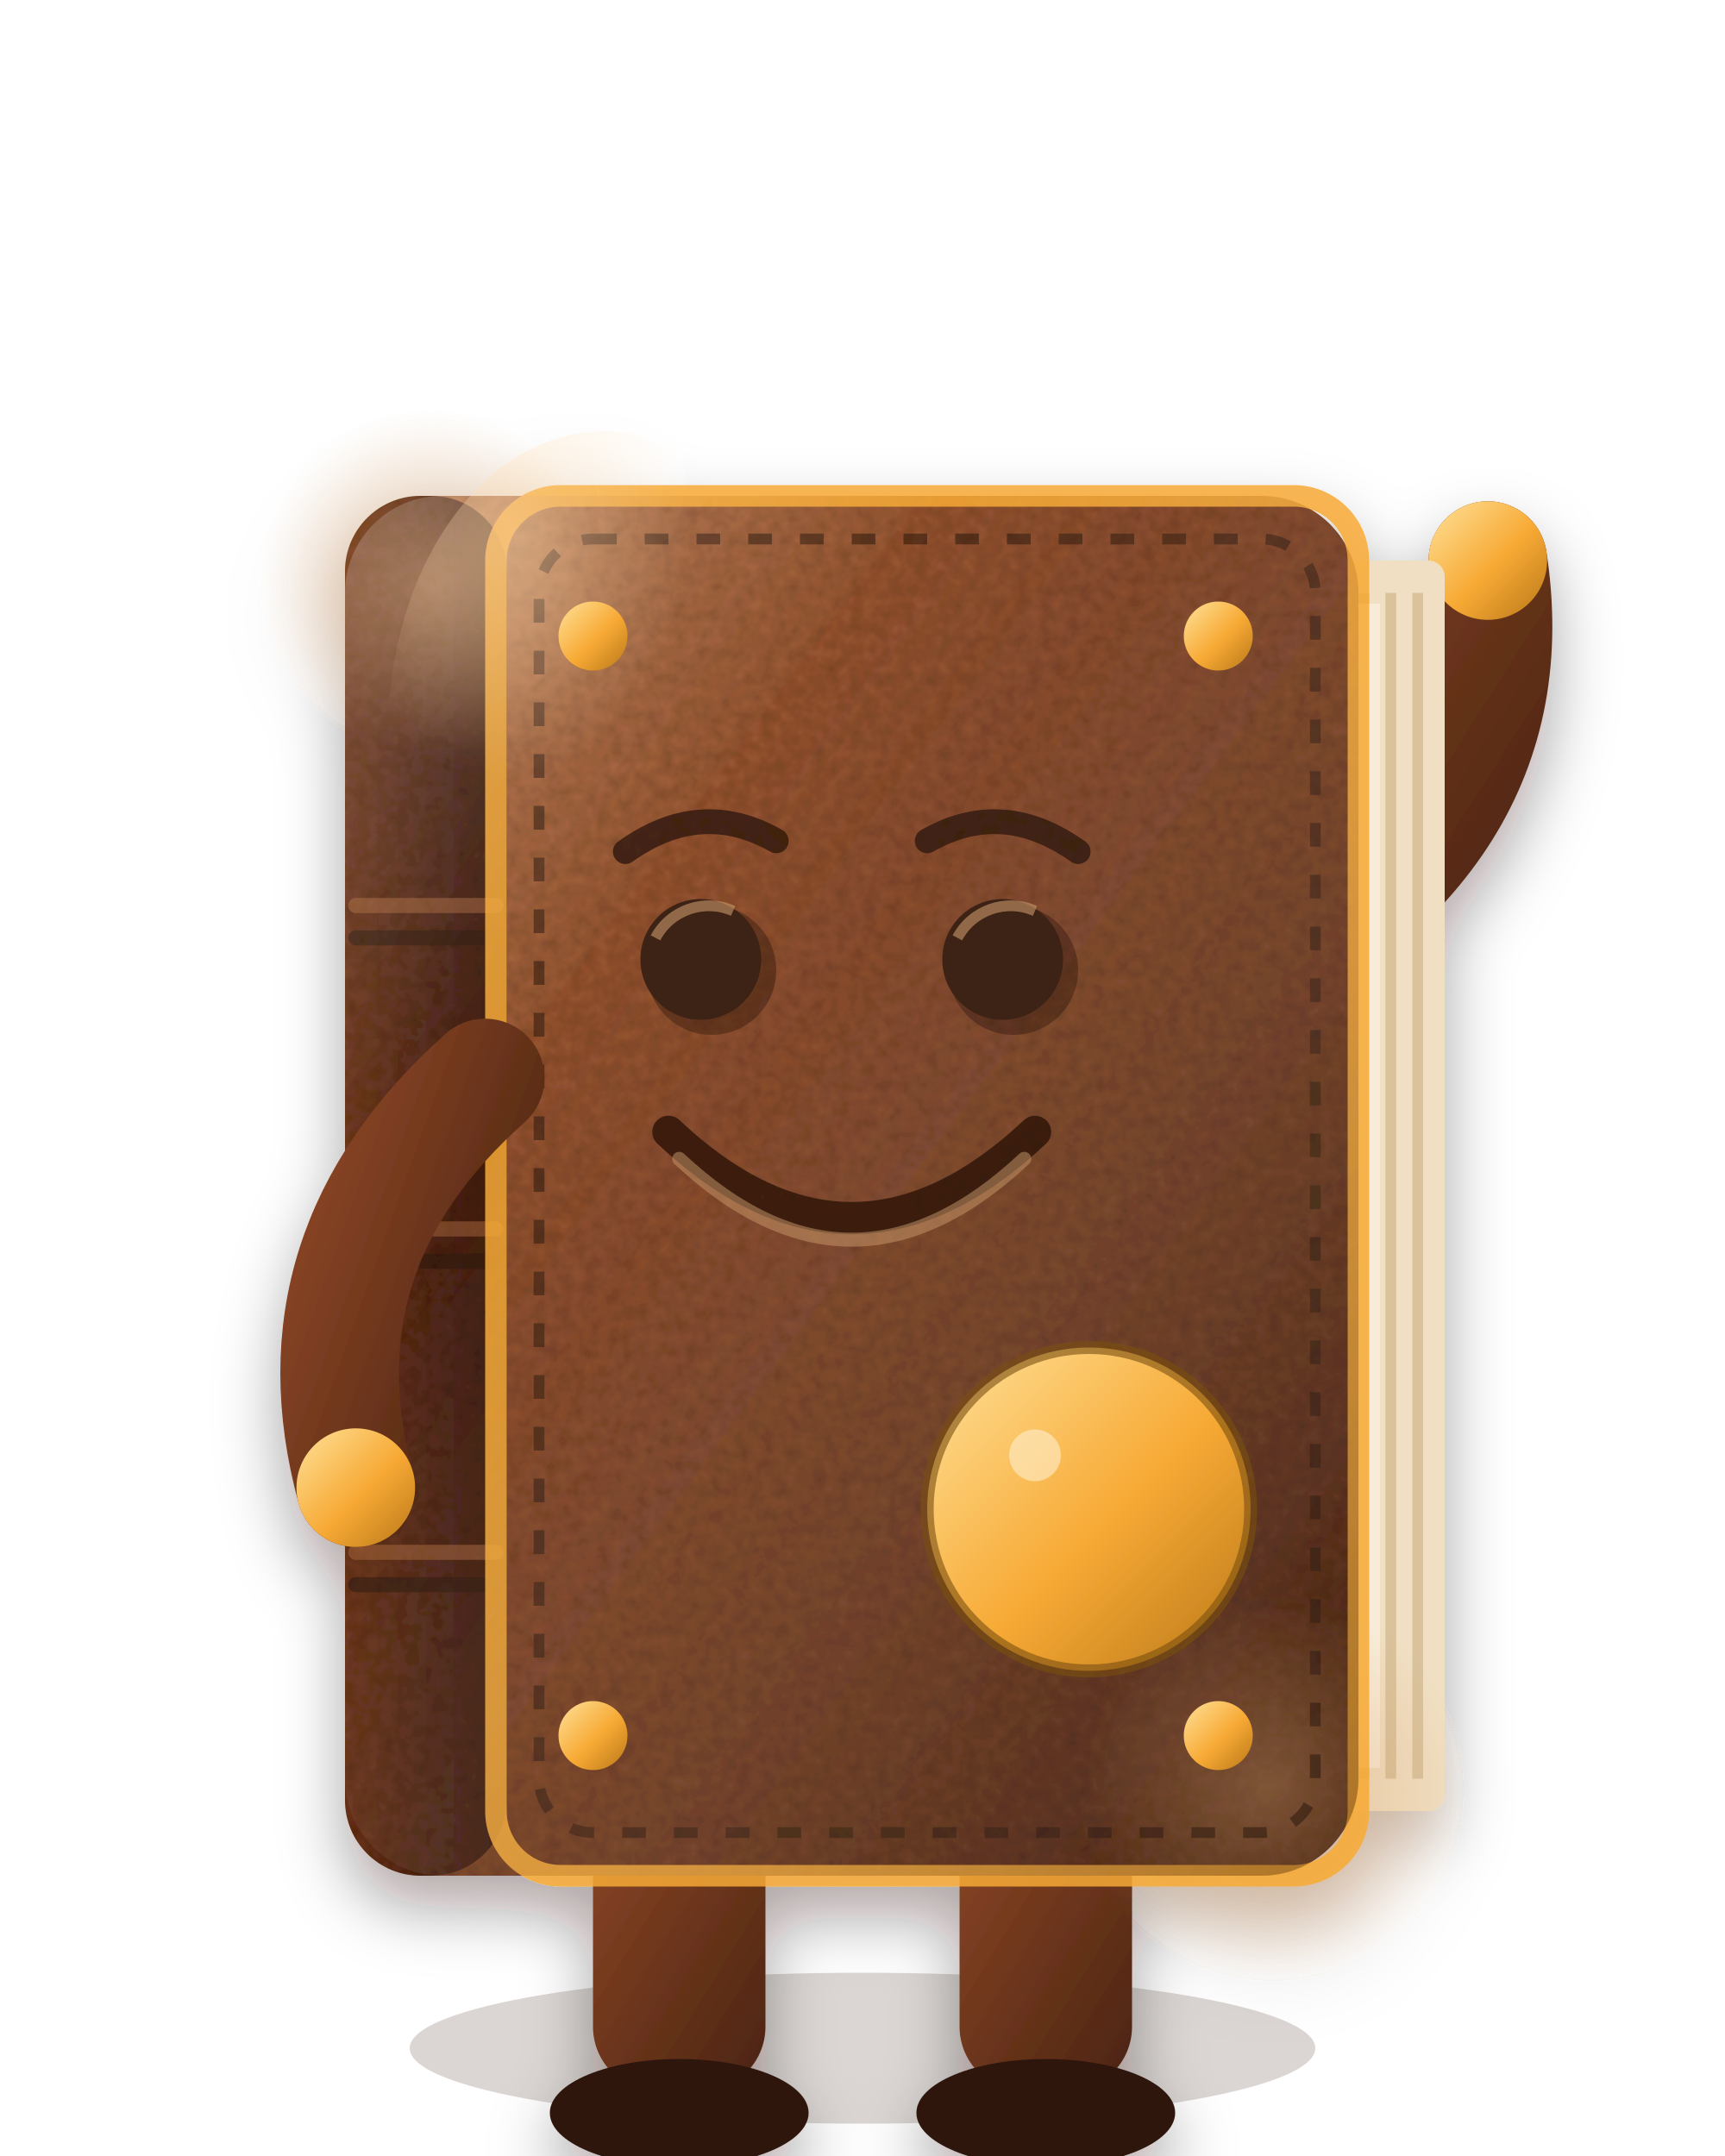
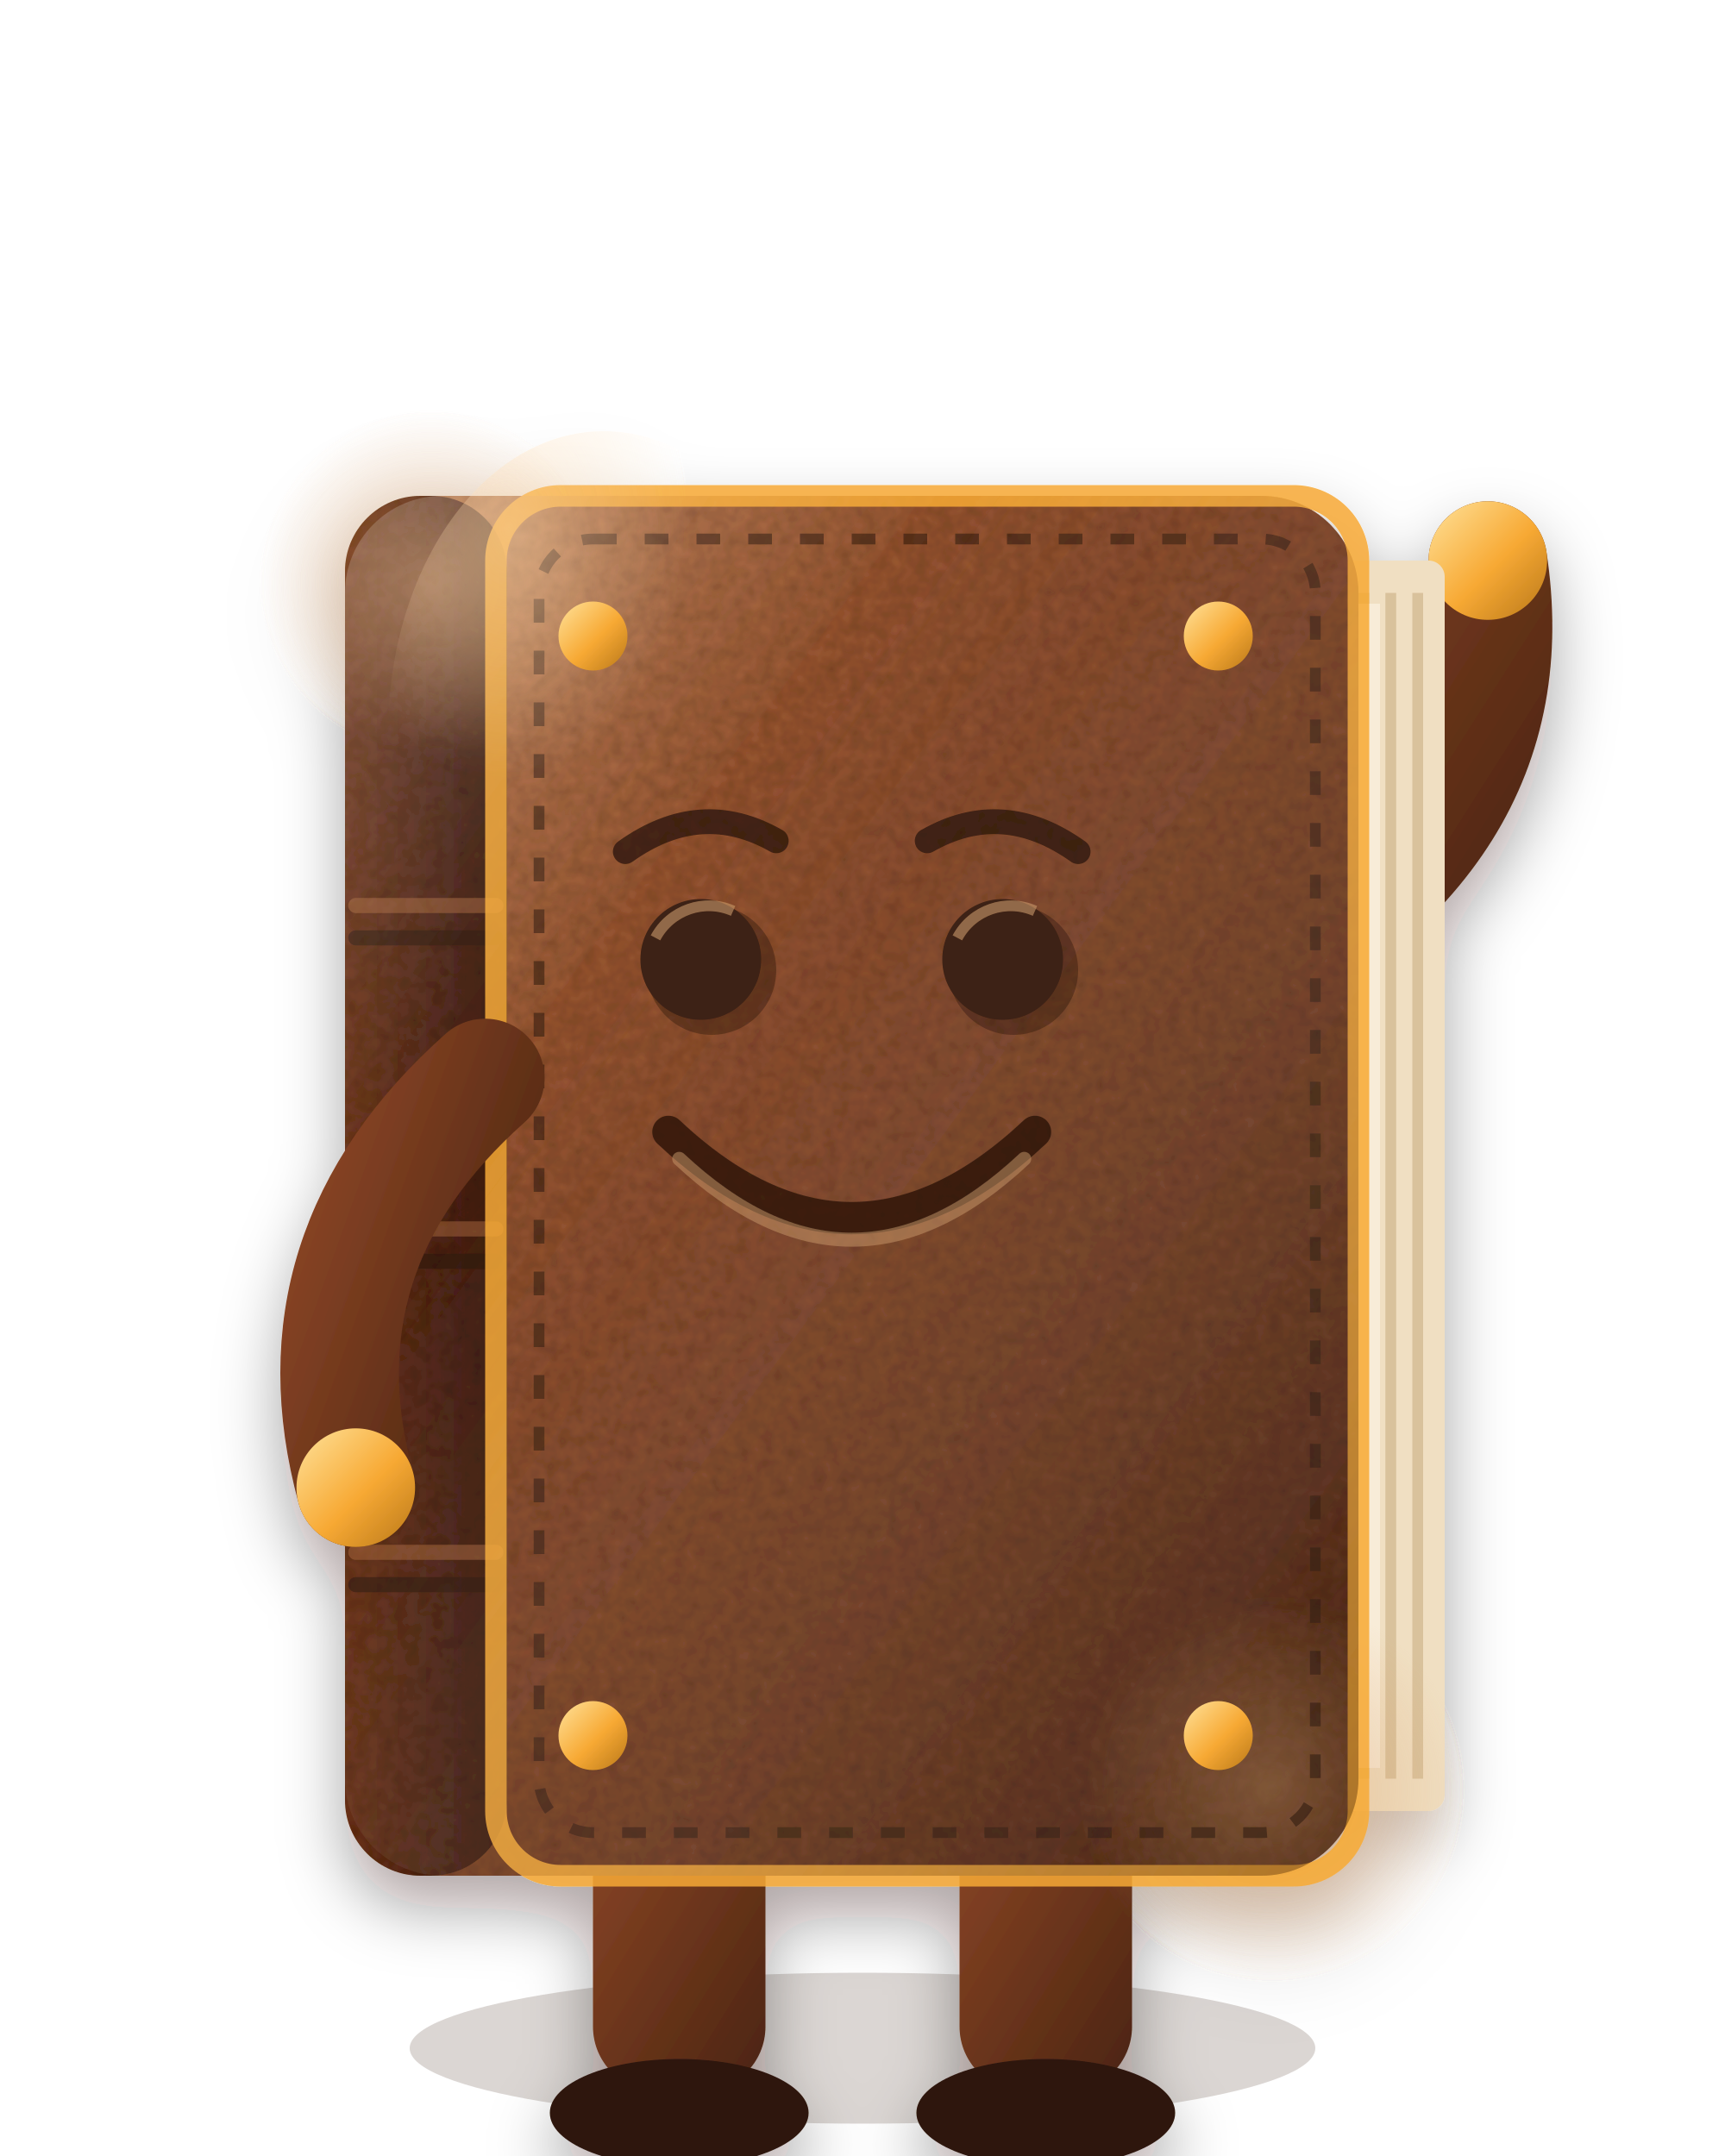
<svg xmlns="http://www.w3.org/2000/svg" viewBox="0 0 160 200">
  <defs>
    <linearGradient id="leatherCover" x1="0" y1="0" x2="1" y2="1">
      <stop offset="0%" stop-color="#C17A4A" />
      <stop offset="42%" stop-color="#8B4A28" />
      <stop offset="100%" stop-color="#5C2C15" />
    </linearGradient>
    <linearGradient id="spineGrad" x1="0" y1="0" x2="1" y2="0">
      <stop offset="0%" stop-color="#6E3418" />
      <stop offset="100%" stop-color="#3E1D0F" />
    </linearGradient>
    <linearGradient id="strapLeather" x1="0" y1="0" x2="1" y2="1">
      <stop offset="0%" stop-color="#8A4526" />
      <stop offset="100%" stop-color="#4A2410" />
    </linearGradient>
    <linearGradient id="brass" x1="0" y1="0" x2="1" y2="1">
      <stop offset="0%" stop-color="#FFE29A" />
      <stop offset="55%" stop-color="#F7A934" />
      <stop offset="100%" stop-color="#B9781A" />
    </linearGradient>
    <linearGradient id="coverSheen" x1="0" y1="0" x2="1" y2="1">
      <stop offset="0%" stop-color="#FFFFFF" stop-opacity=".2" />
      <stop offset="30%" stop-color="#FFFFFF" stop-opacity="0" />
      <stop offset="100%" stop-color="#1F0F07" stop-opacity=".3" />
    </linearGradient>
    <radialGradient id="shine" cx="28%" cy="16%" r="42%">
      <stop offset="0%" stop-color="#FFDCB0" stop-opacity=".4" />
      <stop offset="100%" stop-color="#FFDCB0" stop-opacity="0" />
    </radialGradient>
    <radialGradient id="wornCorner" cx="50%" cy="50%" r="50%">
      <stop offset="0%" stop-color="#D9A06A" stop-opacity=".5" />
      <stop offset="100%" stop-color="#D9A06A" stop-opacity="0" />
    </radialGradient>
    <filter id="grain" x="-15%" y="-15%" width="130%" height="130%">
      <feTurbulence type="fractalNoise" baseFrequency="0.85" numOctaves="2" seed="11" result="n" />
      <feColorMatrix in="n" type="matrix" values="0 0 0 0 0.14  0 0 0 0 0.07  0 0 0 0 0.03  0 0 0 0.5 0" result="tn" />
      <feComposite in="tn" in2="SourceAlpha" operator="in" result="cn" />
      <feBlend in="SourceGraphic" in2="cn" mode="multiply" />
    </filter>
    <filter id="dropShadow" x="-30%" y="-30%" width="160%" height="160%">
      <feDropShadow dx="0" dy="3" stdDeviation="3" flood-color="#241207" flood-opacity="0.35" />
    </filter>
  </defs>
  <ellipse cx="80" cy="190" rx="42" ry="7" fill="rgba(60,30,15,.18)" />
  <g filter="url(#dropShadow)">
    <g>
      <path d="M113 92 Q142 78 138 52" stroke="url(#strapLeather)" stroke-width="11" fill="none" stroke-linecap="round" />
      <circle cx="138" cy="52" r="5.5" fill="url(#brass)" />
      <animateTransform attributeName="transform" type="rotate" additive="sum" values="0 113 92; -14 113 92; 10 113 92; -11 113 92; 0 113 92" keyTimes="0; 0.25; 0.55; 0.8; 1" dur="1.9s" repeatCount="indefinite" calcMode="spline" keySplines="0.45 0 0.55 1; 0.45 0 0.55 1; 0.45 0 0.55 1; 0.45 0 0.55 1" />
    </g>
    <rect x="55" y="168" width="16" height="26" rx="6" fill="url(#strapLeather)" />
    <rect x="89" y="168" width="16" height="26" rx="6" fill="url(#strapLeather)" />
    <ellipse cx="63" cy="196" rx="12" ry="5" fill="#2E1710" />
    <ellipse cx="97" cy="196" rx="12" ry="5" fill="#2E1710" />
    <rect x="124" y="52" width="10" height="116" rx="1.5" fill="#F0DFC2" />
    <rect x="126" y="55" width="1" height="110" fill="#D9C29C" />
    <rect x="128.5" y="55" width="1" height="110" fill="#D9C29C" />
    <rect x="131" y="55" width="1" height="110" fill="#D9C29C" />
    <rect x="124" y="56" width="4" height="108" fill="#F8ECD8" />
    <rect x="32" y="46" width="94" height="128" rx="9" fill="url(#leatherCover)" filter="url(#grain)" />
    <rect x="32" y="46" width="15" height="128" rx="7" fill="url(#spineGrad)" filter="url(#grain)" />
    <circle cx="40" cy="54" r="16" fill="url(#wornCorner)" />
    <circle cx="118" cy="166" r="18" fill="url(#wornCorner)" />
    <g stroke-linecap="round">
      <path d="M33 84 H46" stroke="#A8663A" stroke-width="1.4" opacity=".5" />
      <path d="M33 87 H46" stroke="#2A1409" stroke-width="1.4" opacity=".6" />
      <path d="M33 114 H46" stroke="#A8663A" stroke-width="1.4" opacity=".5" />
      <path d="M33 117 H46" stroke="#2A1409" stroke-width="1.4" opacity=".6" />
      <path d="M33 144 H46" stroke="#A8663A" stroke-width="1.4" opacity=".5" />
      <path d="M33 147 H46" stroke="#2A1409" stroke-width="1.4" opacity=".6" />
    </g>
    <rect x="50" y="50" width="72" height="120" rx="5" fill="none" stroke="#2A1409" stroke-width="1" stroke-dasharray="2.2 2.6" opacity=".55" />
    <rect x="46" y="46" width="80" height="128" rx="6" fill="none" stroke="#F7A934" stroke-width="2" opacity=".85" />
    <rect x="32" y="46" width="94" height="128" rx="9" fill="url(#coverSheen)" />
    <ellipse cx="56" cy="68" rx="20" ry="28" fill="url(#shine)" />
    <g>
      <circle cx="55" cy="59" r="3.2" fill="url(#brass)" />
      <circle cx="113" cy="59" r="3.2" fill="url(#brass)" />
      <circle cx="55" cy="161" r="3.2" fill="url(#brass)" />
      <circle cx="113" cy="161" r="3.2" fill="url(#brass)" />
    </g>
-     <circle cx="101" cy="140" r="15" fill="url(#brass)" />
-     <circle cx="101" cy="140" r="15" fill="none" stroke="#7A4E10" stroke-width="1.2" opacity=".6" />
-     <circle cx="96" cy="135" r="2.4" fill="#FFF3D6" opacity=".55" />
    <g>
      <path d="M58 79 Q65 74 72 78" stroke="#2A1409" stroke-width="2.3" fill="none" stroke-linecap="round" opacity=".75" />
      <path d="M86 78 Q93 74 100 79" stroke="#2A1409" stroke-width="2.3" fill="none" stroke-linecap="round" opacity=".75" />
      <circle cx="66" cy="90" r="6" fill="#2A1409" opacity=".4" />
      <circle cx="65" cy="89" r="5.6" fill="#3D2013" />
      <path d="M60.8 87 A5.6 5.6 0 0 1 68 84.5" stroke="#C99A6B" stroke-width="1" fill="none" opacity=".6" />
      <circle cx="94" cy="90" r="6" fill="#2A1409" opacity=".4" />
      <circle cx="93" cy="89" r="5.6" fill="#3D2013" />
      <path d="M88.8 87 A5.6 5.6 0 0 1 96 84.5" stroke="#C99A6B" stroke-width="1" fill="none" opacity=".6" />
      <path d="M62 105 Q79 121 96 105" stroke="#2A1409" stroke-width="3" fill="none" stroke-linecap="round" opacity=".8" />
      <path d="M63 107.5 Q79 122.5 95 107.5" stroke="#C99A6B" stroke-width="1.3" fill="none" stroke-linecap="round" opacity=".5" />
    </g>
    <path d="M45 100 Q27 116 33 138" stroke="url(#strapLeather)" stroke-width="11" fill="none" stroke-linecap="round" />
    <circle cx="33" cy="138" r="5.5" fill="url(#brass)" />
  </g>
</svg>
